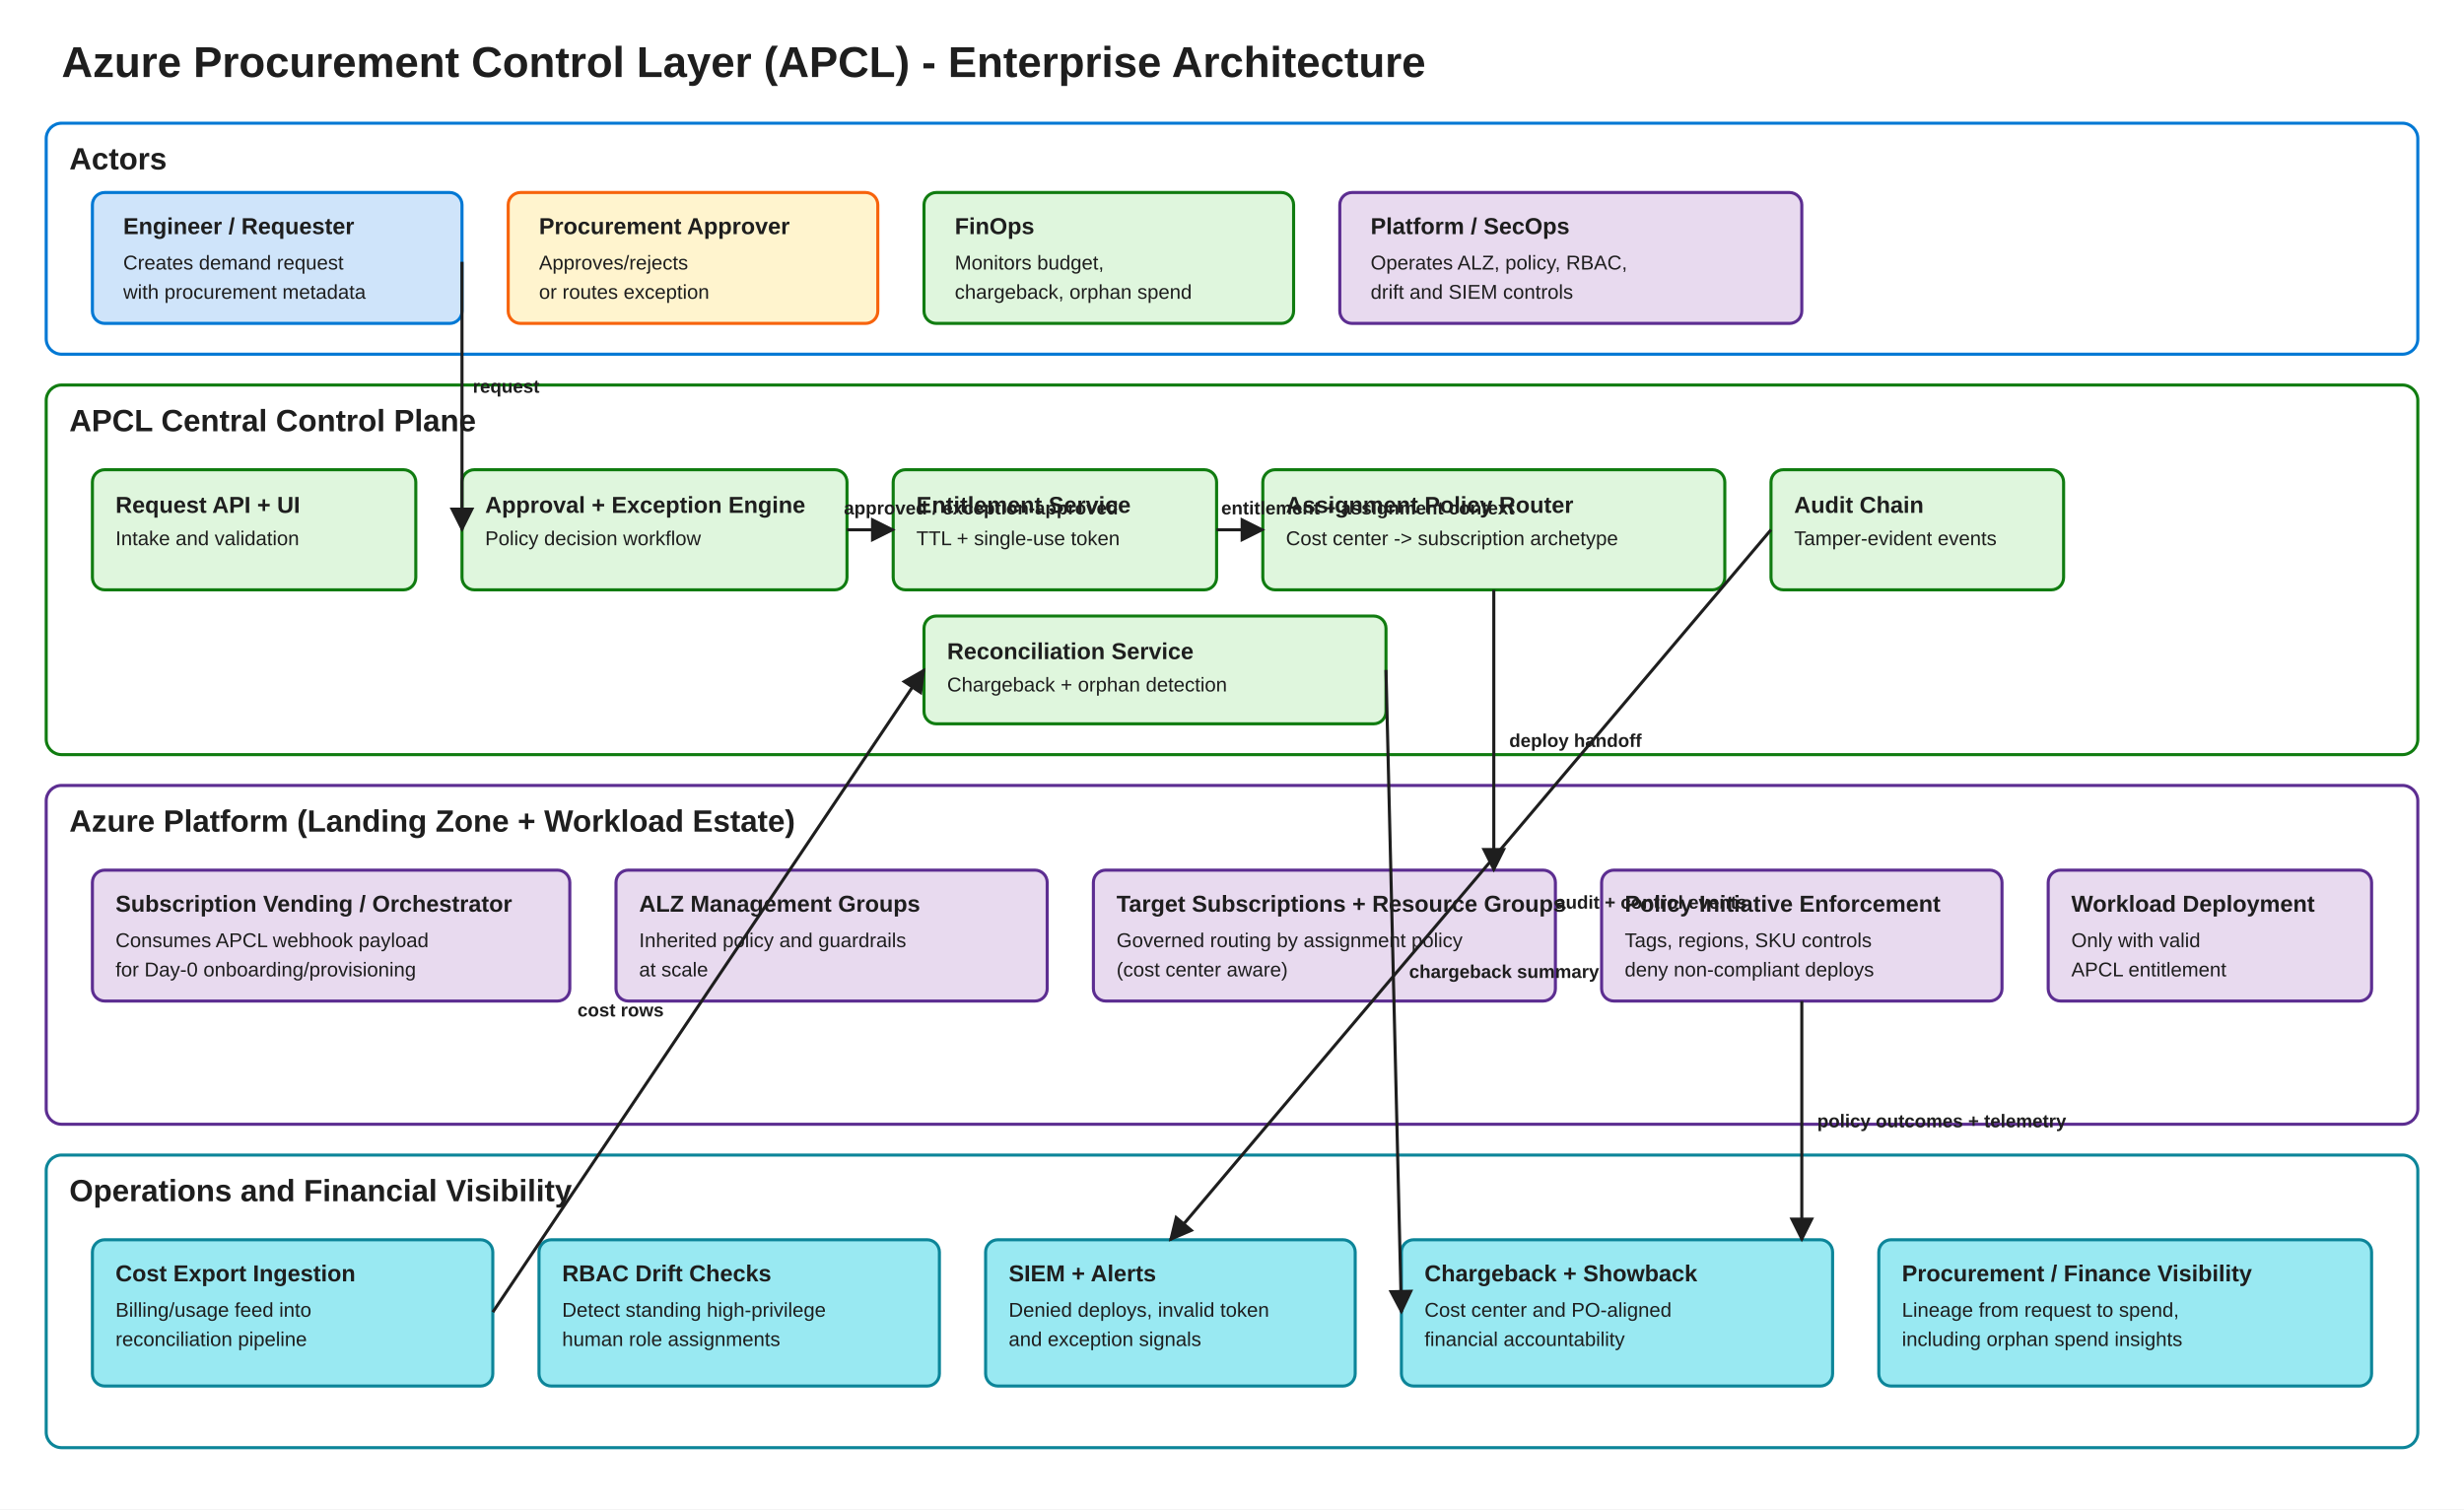
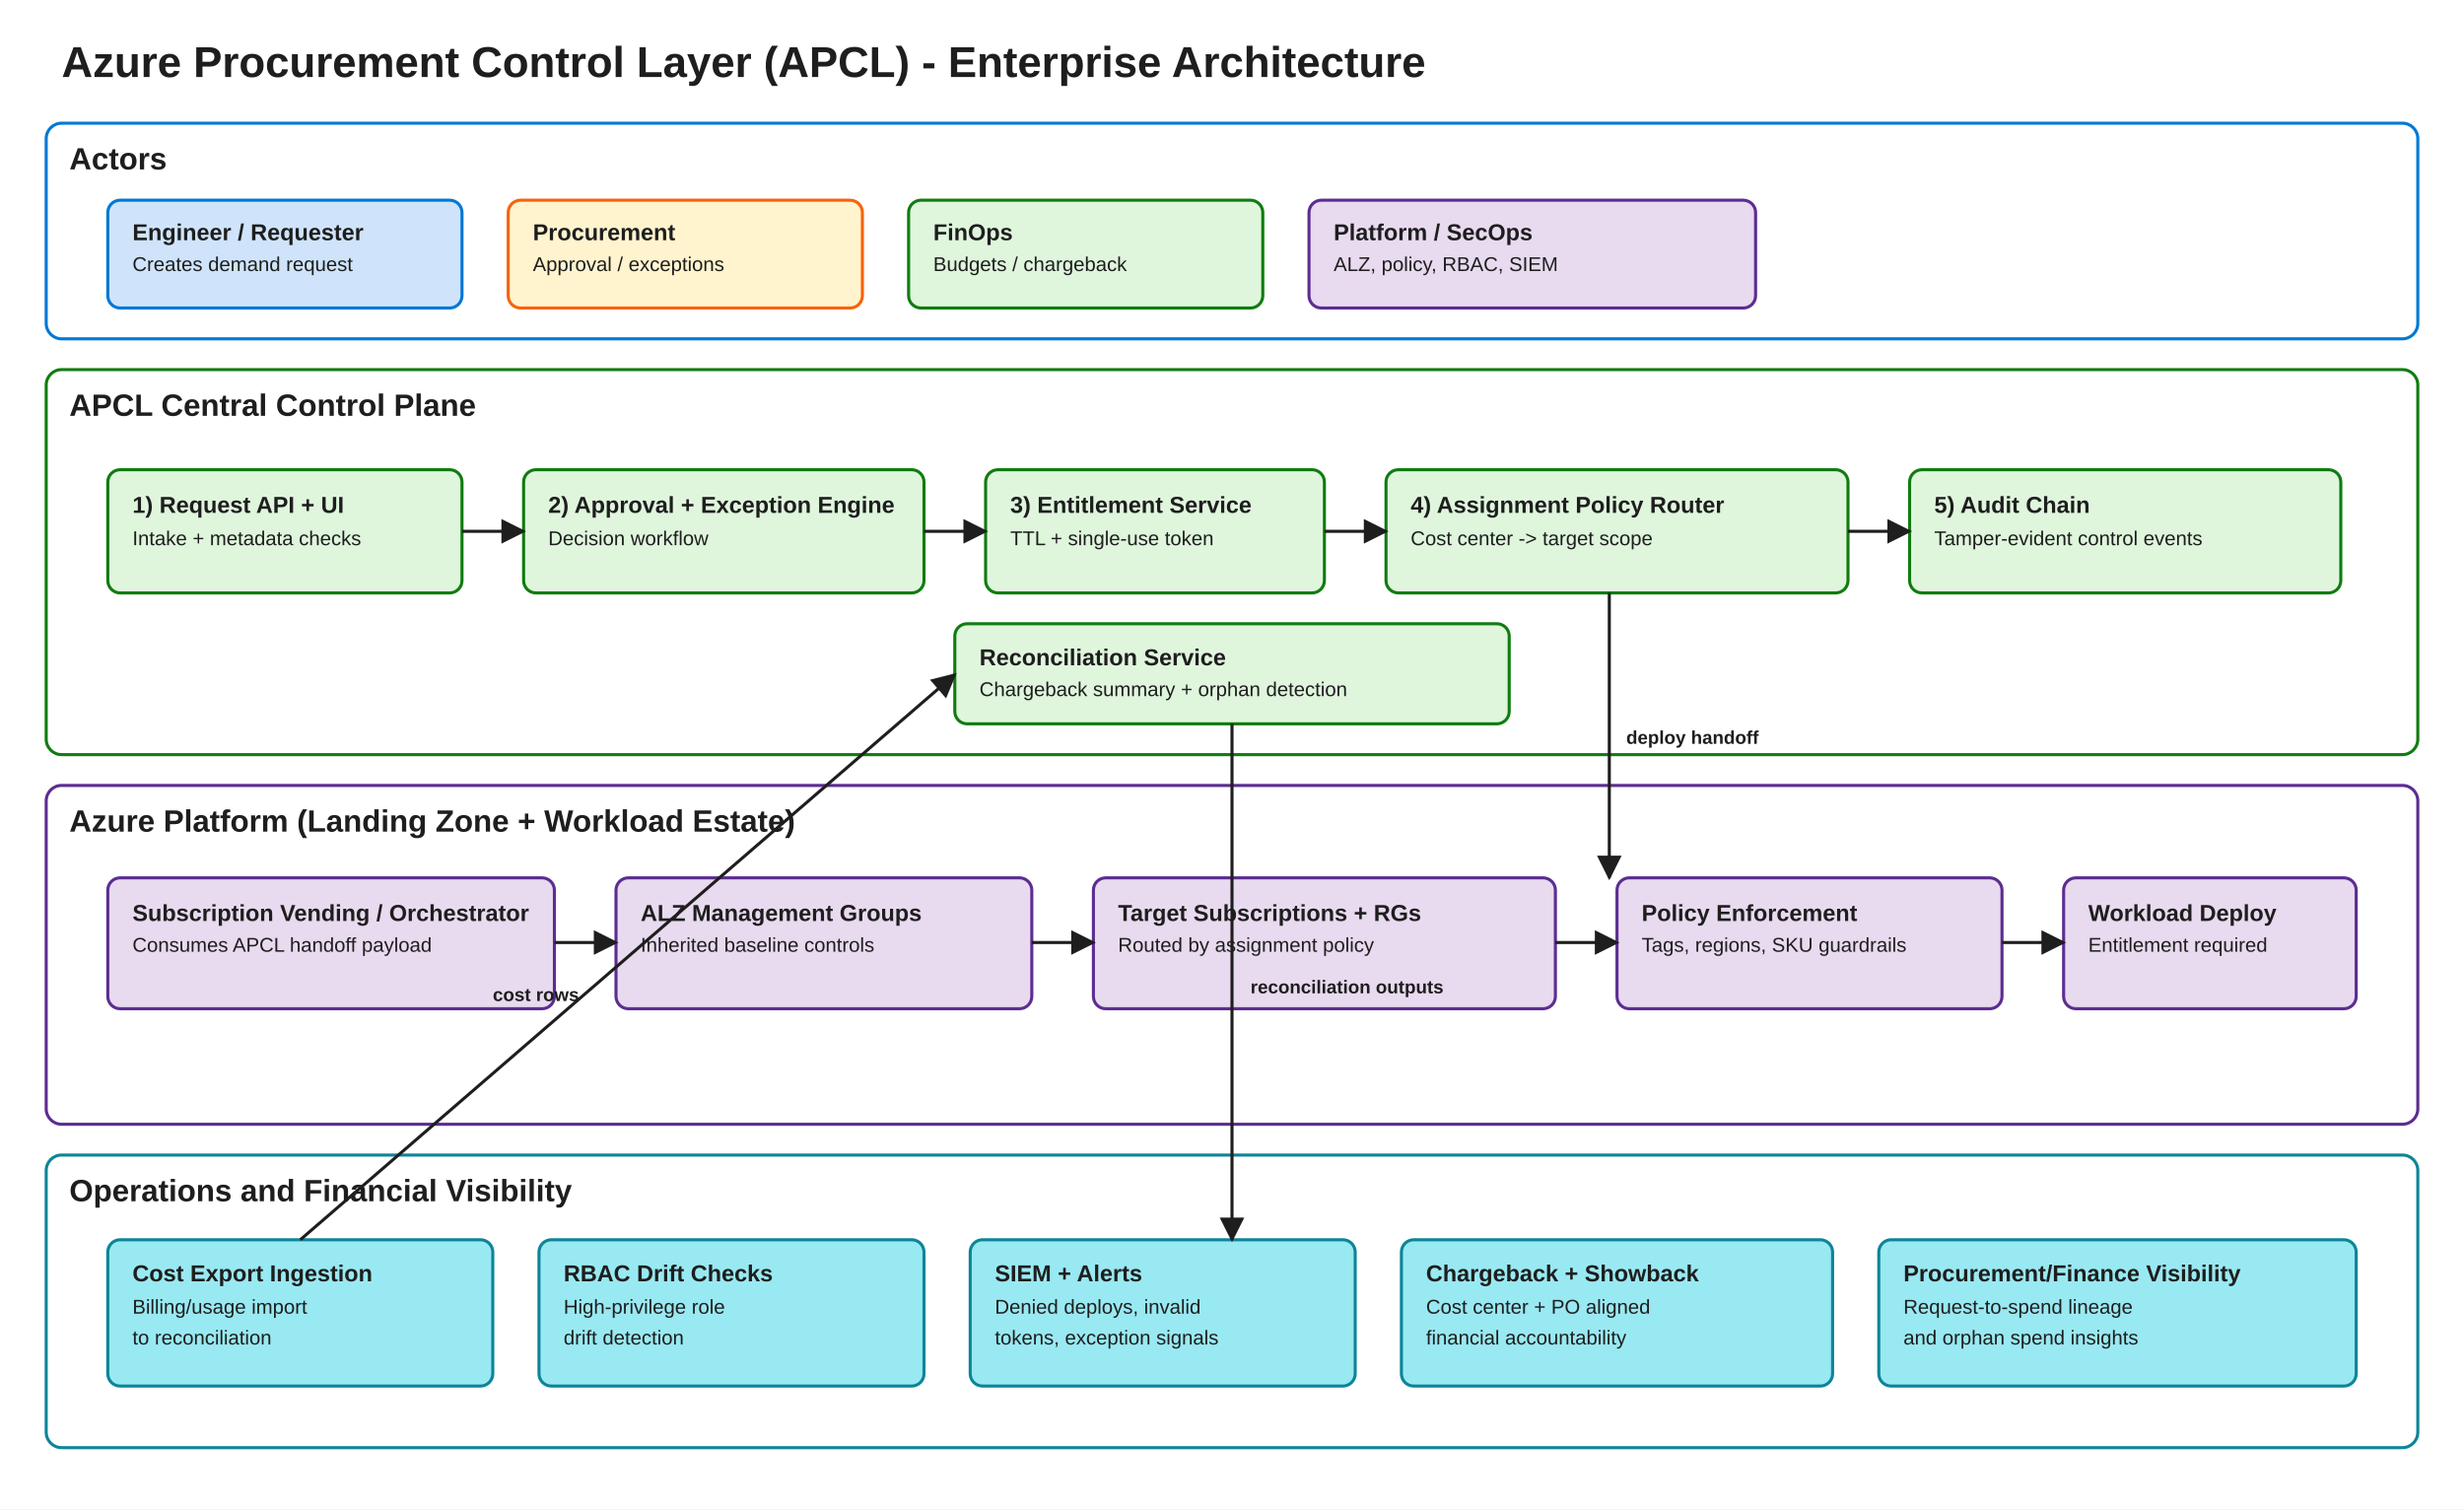
<svg xmlns="http://www.w3.org/2000/svg" width="1600" height="980" viewBox="0 0 1600 980">
  <defs>
-     <marker id="arrow" viewBox="0 0 10 10" refX="9" refY="5" markerWidth="8" markerHeight="8" orient="auto-start-reverse">
+     <marker id="arrow" viewBox="0 0 10 10" refX="9" refY="5" markerWidth="8" markerHeight="8" orient="auto">
      <path d="M 0 0 L 10 5 L 0 10 z" fill="#1e1e1e" />
    </marker>
    <style>
      .title { font: 700 28px Segoe UI, Arial, sans-serif; fill: #1e1e1e; }
      .laneTitle { font: 700 20px Segoe UI, Arial, sans-serif; fill: #1e1e1e; }
      .boxTitle { font: 700 15px Segoe UI, Arial, sans-serif; fill: #1e1e1e; }
      .boxText { font: 400 13px Segoe UI, Arial, sans-serif; fill: #1e1e1e; }
      .label { font: 600 12px Segoe UI, Arial, sans-serif; fill: #1e1e1e; }
    </style>
  </defs>
  <rect x="0" y="0" width="1600" height="980" fill="#ffffff" />
  <text x="40" y="50" class="title">Azure Procurement Control Layer (APCL) - Enterprise Architecture</text>
-   <rect x="30" y="80" width="1540" height="150" fill="none" stroke="#0078D4" stroke-width="2" rx="10" />
+   <rect x="30" y="80" width="1540" height="140" fill="none" stroke="#0078D4" stroke-width="2" rx="10" />
  <text x="45" y="110" class="laneTitle">Actors</text>
-   <rect x="60" y="125" width="240" height="85" fill="#CFE4FA" stroke="#0078D4" stroke-width="2" rx="8" />
-   <text x="80" y="152" class="boxTitle">Engineer / Requester</text>
-   <text x="80" y="175" class="boxText">Creates demand request</text>
-   <text x="80" y="194" class="boxText">with procurement metadata</text>
-   <rect x="330" y="125" width="240" height="85" fill="#FFF4CE" stroke="#F7630C" stroke-width="2" rx="8" />
-   <text x="350" y="152" class="boxTitle">Procurement Approver</text>
-   <text x="350" y="175" class="boxText">Approves/rejects</text>
-   <text x="350" y="194" class="boxText">or routes exception</text>
-   <rect x="600" y="125" width="240" height="85" fill="#DFF6DD" stroke="#107C10" stroke-width="2" rx="8" />
-   <text x="620" y="152" class="boxTitle">FinOps</text>
-   <text x="620" y="175" class="boxText">Monitors budget,</text>
-   <text x="620" y="194" class="boxText">chargeback, orphan spend</text>
-   <rect x="870" y="125" width="300" height="85" fill="#E8DAEF" stroke="#5C2D91" stroke-width="2" rx="8" />
-   <text x="890" y="152" class="boxTitle">Platform / SecOps</text>
-   <text x="890" y="175" class="boxText">Operates ALZ, policy, RBAC,</text>
-   <text x="890" y="194" class="boxText">drift and SIEM controls</text>
-   <rect x="30" y="250" width="1540" height="240" fill="none" stroke="#107C10" stroke-width="2" rx="10" />
-   <text x="45" y="280" class="laneTitle">APCL Central Control Plane</text>
-   <rect x="60" y="305" width="210" height="78" fill="#DFF6DD" stroke="#107C10" stroke-width="2" rx="8" />
-   <text x="75" y="333" class="boxTitle">Request API + UI</text>
-   <text x="75" y="354" class="boxText">Intake and validation</text>
-   <rect x="300" y="305" width="250" height="78" fill="#DFF6DD" stroke="#107C10" stroke-width="2" rx="8" />
-   <text x="315" y="333" class="boxTitle">Approval + Exception Engine</text>
-   <text x="315" y="354" class="boxText">Policy decision workflow</text>
-   <rect x="580" y="305" width="210" height="78" fill="#DFF6DD" stroke="#107C10" stroke-width="2" rx="8" />
-   <text x="595" y="333" class="boxTitle">Entitlement Service</text>
-   <text x="595" y="354" class="boxText">TTL + single-use token</text>
-   <rect x="820" y="305" width="300" height="78" fill="#DFF6DD" stroke="#107C10" stroke-width="2" rx="8" />
-   <text x="835" y="333" class="boxTitle">Assignment Policy Router</text>
-   <text x="835" y="354" class="boxText">Cost center -&gt; subscription archetype</text>
-   <rect x="1150" y="305" width="190" height="78" fill="#DFF6DD" stroke="#107C10" stroke-width="2" rx="8" />
-   <text x="1165" y="333" class="boxTitle">Audit Chain</text>
-   <text x="1165" y="354" class="boxText">Tamper-evident events</text>
-   <rect x="600" y="400" width="300" height="70" fill="#DFF6DD" stroke="#107C10" stroke-width="2" rx="8" />
-   <text x="615" y="428" class="boxTitle">Reconciliation Service</text>
-   <text x="615" y="449" class="boxText">Chargeback + orphan detection</text>
+   <rect x="70" y="130" width="230" height="70" fill="#CFE4FA" stroke="#0078D4" stroke-width="2" rx="8" />
+   <text x="86" y="156" class="boxTitle">Engineer / Requester</text>
+   <text x="86" y="176" class="boxText">Creates demand request</text>
+   <rect x="330" y="130" width="230" height="70" fill="#FFF4CE" stroke="#F7630C" stroke-width="2" rx="8" />
+   <text x="346" y="156" class="boxTitle">Procurement</text>
+   <text x="346" y="176" class="boxText">Approval / exceptions</text>
+   <rect x="590" y="130" width="230" height="70" fill="#DFF6DD" stroke="#107C10" stroke-width="2" rx="8" />
+   <text x="606" y="156" class="boxTitle">FinOps</text>
+   <text x="606" y="176" class="boxText">Budgets / chargeback</text>
+   <rect x="850" y="130" width="290" height="70" fill="#E8DAEF" stroke="#5C2D91" stroke-width="2" rx="8" />
+   <text x="866" y="156" class="boxTitle">Platform / SecOps</text>
+   <text x="866" y="176" class="boxText">ALZ, policy, RBAC, SIEM</text>
+   <rect x="30" y="240" width="1540" height="250" fill="none" stroke="#107C10" stroke-width="2" rx="10" />
+   <text x="45" y="270" class="laneTitle">APCL Central Control Plane</text>
+   <rect x="70" y="305" width="230" height="80" fill="#DFF6DD" stroke="#107C10" stroke-width="2" rx="8" />
+   <text x="86" y="333" class="boxTitle">1) Request API + UI</text>
+   <text x="86" y="354" class="boxText">Intake + metadata checks</text>
+   <rect x="340" y="305" width="260" height="80" fill="#DFF6DD" stroke="#107C10" stroke-width="2" rx="8" />
+   <text x="356" y="333" class="boxTitle">2) Approval + Exception Engine</text>
+   <text x="356" y="354" class="boxText">Decision workflow</text>
+   <rect x="640" y="305" width="220" height="80" fill="#DFF6DD" stroke="#107C10" stroke-width="2" rx="8" />
+   <text x="656" y="333" class="boxTitle">3) Entitlement Service</text>
+   <text x="656" y="354" class="boxText">TTL + single-use token</text>
+   <rect x="900" y="305" width="300" height="80" fill="#DFF6DD" stroke="#107C10" stroke-width="2" rx="8" />
+   <text x="916" y="333" class="boxTitle">4) Assignment Policy Router</text>
+   <text x="916" y="354" class="boxText">Cost center -&gt; target scope</text>
+   <rect x="1240" y="305" width="280" height="80" fill="#DFF6DD" stroke="#107C10" stroke-width="2" rx="8" />
+   <text x="1256" y="333" class="boxTitle">5) Audit Chain</text>
+   <text x="1256" y="354" class="boxText">Tamper-evident control events</text>
+   <rect x="620" y="405" width="360" height="65" fill="#DFF6DD" stroke="#107C10" stroke-width="2" rx="8" />
+   <text x="636" y="432" class="boxTitle">Reconciliation Service</text>
+   <text x="636" y="452" class="boxText">Chargeback summary + orphan detection</text>
  <rect x="30" y="510" width="1540" height="220" fill="none" stroke="#5C2D91" stroke-width="2" rx="10" />
  <text x="45" y="540" class="laneTitle">Azure Platform (Landing Zone + Workload Estate)</text>
-   <rect x="60" y="565" width="310" height="85" fill="#E8DAEF" stroke="#5C2D91" stroke-width="2" rx="8" />
-   <text x="75" y="592" class="boxTitle">Subscription Vending / Orchestrator</text>
-   <text x="75" y="615" class="boxText">Consumes APCL webhook payload</text>
-   <text x="75" y="634" class="boxText">for Day-0 onboarding/provisioning</text>
-   <rect x="400" y="565" width="280" height="85" fill="#E8DAEF" stroke="#5C2D91" stroke-width="2" rx="8" />
-   <text x="415" y="592" class="boxTitle">ALZ Management Groups</text>
-   <text x="415" y="615" class="boxText">Inherited policy and guardrails</text>
-   <text x="415" y="634" class="boxText">at scale</text>
-   <rect x="710" y="565" width="300" height="85" fill="#E8DAEF" stroke="#5C2D91" stroke-width="2" rx="8" />
-   <text x="725" y="592" class="boxTitle">Target Subscriptions + Resource Groups</text>
-   <text x="725" y="615" class="boxText">Governed routing by assignment policy</text>
-   <text x="725" y="634" class="boxText">(cost center aware)</text>
-   <rect x="1040" y="565" width="260" height="85" fill="#E8DAEF" stroke="#5C2D91" stroke-width="2" rx="8" />
-   <text x="1055" y="592" class="boxTitle">Policy Initiative Enforcement</text>
-   <text x="1055" y="615" class="boxText">Tags, regions, SKU controls</text>
-   <text x="1055" y="634" class="boxText">deny non-compliant deploys</text>
-   <rect x="1330" y="565" width="210" height="85" fill="#E8DAEF" stroke="#5C2D91" stroke-width="2" rx="8" />
-   <text x="1345" y="592" class="boxTitle">Workload Deployment</text>
-   <text x="1345" y="615" class="boxText">Only with valid</text>
-   <text x="1345" y="634" class="boxText">APCL entitlement</text>
+   <rect x="70" y="570" width="290" height="85" fill="#E8DAEF" stroke="#5C2D91" stroke-width="2" rx="8" />
+   <text x="86" y="598" class="boxTitle">Subscription Vending / Orchestrator</text>
+   <text x="86" y="618" class="boxText">Consumes APCL handoff payload</text>
+   <rect x="400" y="570" width="270" height="85" fill="#E8DAEF" stroke="#5C2D91" stroke-width="2" rx="8" />
+   <text x="416" y="598" class="boxTitle">ALZ Management Groups</text>
+   <text x="416" y="618" class="boxText">Inherited baseline controls</text>
+   <rect x="710" y="570" width="300" height="85" fill="#E8DAEF" stroke="#5C2D91" stroke-width="2" rx="8" />
+   <text x="726" y="598" class="boxTitle">Target Subscriptions + RGs</text>
+   <text x="726" y="618" class="boxText">Routed by assignment policy</text>
+   <rect x="1050" y="570" width="250" height="85" fill="#E8DAEF" stroke="#5C2D91" stroke-width="2" rx="8" />
+   <text x="1066" y="598" class="boxTitle">Policy Enforcement</text>
+   <text x="1066" y="618" class="boxText">Tags, regions, SKU guardrails</text>
+   <rect x="1340" y="570" width="190" height="85" fill="#E8DAEF" stroke="#5C2D91" stroke-width="2" rx="8" />
+   <text x="1356" y="598" class="boxTitle">Workload Deploy</text>
+   <text x="1356" y="618" class="boxText">Entitlement required</text>
  <rect x="30" y="750" width="1540" height="190" fill="none" stroke="#0c8599" stroke-width="2" rx="10" />
  <text x="45" y="780" class="laneTitle">Operations and Financial Visibility</text>
-   <rect x="60" y="805" width="260" height="95" fill="#99e9f2" stroke="#0c8599" stroke-width="2" rx="8" />
-   <text x="75" y="832" class="boxTitle">Cost Export Ingestion</text>
-   <text x="75" y="855" class="boxText">Billing/usage feed into</text>
-   <text x="75" y="874" class="boxText">reconciliation pipeline</text>
-   <rect x="350" y="805" width="260" height="95" fill="#99e9f2" stroke="#0c8599" stroke-width="2" rx="8" />
-   <text x="365" y="832" class="boxTitle">RBAC Drift Checks</text>
-   <text x="365" y="855" class="boxText">Detect standing high-privilege</text>
-   <text x="365" y="874" class="boxText">human role assignments</text>
-   <rect x="640" y="805" width="240" height="95" fill="#99e9f2" stroke="#0c8599" stroke-width="2" rx="8" />
-   <text x="655" y="832" class="boxTitle">SIEM + Alerts</text>
-   <text x="655" y="855" class="boxText">Denied deploys, invalid token</text>
-   <text x="655" y="874" class="boxText">and exception signals</text>
+   <rect x="70" y="805" width="250" height="95" fill="#99e9f2" stroke="#0c8599" stroke-width="2" rx="8" />
+   <text x="86" y="832" class="boxTitle">Cost Export Ingestion</text>
+   <text x="86" y="853" class="boxText">Billing/usage import</text>
+   <text x="86" y="873" class="boxText">to reconciliation</text>
+   <rect x="350" y="805" width="250" height="95" fill="#99e9f2" stroke="#0c8599" stroke-width="2" rx="8" />
+   <text x="366" y="832" class="boxTitle">RBAC Drift Checks</text>
+   <text x="366" y="853" class="boxText">High-privilege role</text>
+   <text x="366" y="873" class="boxText">drift detection</text>
+   <rect x="630" y="805" width="250" height="95" fill="#99e9f2" stroke="#0c8599" stroke-width="2" rx="8" />
+   <text x="646" y="832" class="boxTitle">SIEM + Alerts</text>
+   <text x="646" y="853" class="boxText">Denied deploys, invalid</text>
+   <text x="646" y="873" class="boxText">tokens, exception signals</text>
  <rect x="910" y="805" width="280" height="95" fill="#99e9f2" stroke="#0c8599" stroke-width="2" rx="8" />
-   <text x="925" y="832" class="boxTitle">Chargeback + Showback</text>
-   <text x="925" y="855" class="boxText">Cost center and PO-aligned</text>
-   <text x="925" y="874" class="boxText">financial accountability</text>
-   <rect x="1220" y="805" width="320" height="95" fill="#99e9f2" stroke="#0c8599" stroke-width="2" rx="8" />
-   <text x="1235" y="832" class="boxTitle">Procurement / Finance Visibility</text>
-   <text x="1235" y="855" class="boxText">Lineage from request to spend,</text>
-   <text x="1235" y="874" class="boxText">including orphan spend insights</text>
-   <line x1="300" y1="170" x2="300" y2="344" stroke="#1e1e1e" stroke-width="2" marker-end="url(#arrow)" />
-   <text x="307" y="255" class="label">request</text>
-   <line x1="550" y1="344" x2="580" y2="344" stroke="#1e1e1e" stroke-width="2" marker-end="url(#arrow)" />
-   <text x="548" y="334" class="label">approved / exception-approved</text>
-   <line x1="790" y1="344" x2="820" y2="344" stroke="#1e1e1e" stroke-width="2" marker-end="url(#arrow)" />
-   <text x="793" y="334" class="label">entitlement + assignment context</text>
-   <line x1="970" y1="383" x2="970" y2="565" stroke="#1e1e1e" stroke-width="2" marker-end="url(#arrow)" />
-   <text x="980" y="485" class="label">deploy handoff</text>
-   <line x1="1170" y1="650" x2="1170" y2="805" stroke="#1e1e1e" stroke-width="2" marker-end="url(#arrow)" />
-   <text x="1180" y="732" class="label">policy outcomes + telemetry</text>
-   <line x1="320" y1="852" x2="600" y2="435" stroke="#1e1e1e" stroke-width="2" marker-end="url(#arrow)" />
-   <text x="375" y="660" class="label">cost rows</text>
-   <line x1="900" y1="435" x2="910" y2="852" stroke="#1e1e1e" stroke-width="2" marker-end="url(#arrow)" />
-   <text x="915" y="635" class="label">chargeback summary</text>
-   <line x1="1150" y1="344" x2="760" y2="805" stroke="#1e1e1e" stroke-width="2" marker-end="url(#arrow)" />
-   <text x="1010" y="590" class="label">audit + control events</text>
+   <text x="926" y="832" class="boxTitle">Chargeback + Showback</text>
+   <text x="926" y="853" class="boxText">Cost center + PO aligned</text>
+   <text x="926" y="873" class="boxText">financial accountability</text>
+   <rect x="1220" y="805" width="310" height="95" fill="#99e9f2" stroke="#0c8599" stroke-width="2" rx="8" />
+   <text x="1236" y="832" class="boxTitle">Procurement/Finance Visibility</text>
+   <text x="1236" y="853" class="boxText">Request-to-spend lineage</text>
+   <text x="1236" y="873" class="boxText">and orphan spend insights</text>
+   <line x1="300" y1="345" x2="340" y2="345" stroke="#1e1e1e" stroke-width="2" marker-end="url(#arrow)" />
+   <line x1="600" y1="345" x2="640" y2="345" stroke="#1e1e1e" stroke-width="2" marker-end="url(#arrow)" />
+   <line x1="860" y1="345" x2="900" y2="345" stroke="#1e1e1e" stroke-width="2" marker-end="url(#arrow)" />
+   <line x1="1200" y1="345" x2="1240" y2="345" stroke="#1e1e1e" stroke-width="2" marker-end="url(#arrow)" />
+   <line x1="1045" y1="385" x2="1045" y2="570" stroke="#1e1e1e" stroke-width="2" marker-end="url(#arrow)" />
+   <text x="1056" y="483" class="label">deploy handoff</text>
+   <line x1="360" y1="612" x2="400" y2="612" stroke="#1e1e1e" stroke-width="2" marker-end="url(#arrow)" />
+   <line x1="670" y1="612" x2="710" y2="612" stroke="#1e1e1e" stroke-width="2" marker-end="url(#arrow)" />
+   <line x1="1010" y1="612" x2="1050" y2="612" stroke="#1e1e1e" stroke-width="2" marker-end="url(#arrow)" />
+   <line x1="1300" y1="612" x2="1340" y2="612" stroke="#1e1e1e" stroke-width="2" marker-end="url(#arrow)" />
+   <line x1="800" y1="470" x2="800" y2="805" stroke="#1e1e1e" stroke-width="2" marker-end="url(#arrow)" />
+   <text x="812" y="645" class="label">reconciliation outputs</text>
+   <line x1="195" y1="805" x2="620" y2="438" stroke="#1e1e1e" stroke-width="2" marker-end="url(#arrow)" />
+   <text x="320" y="650" class="label">cost rows</text>
</svg>
